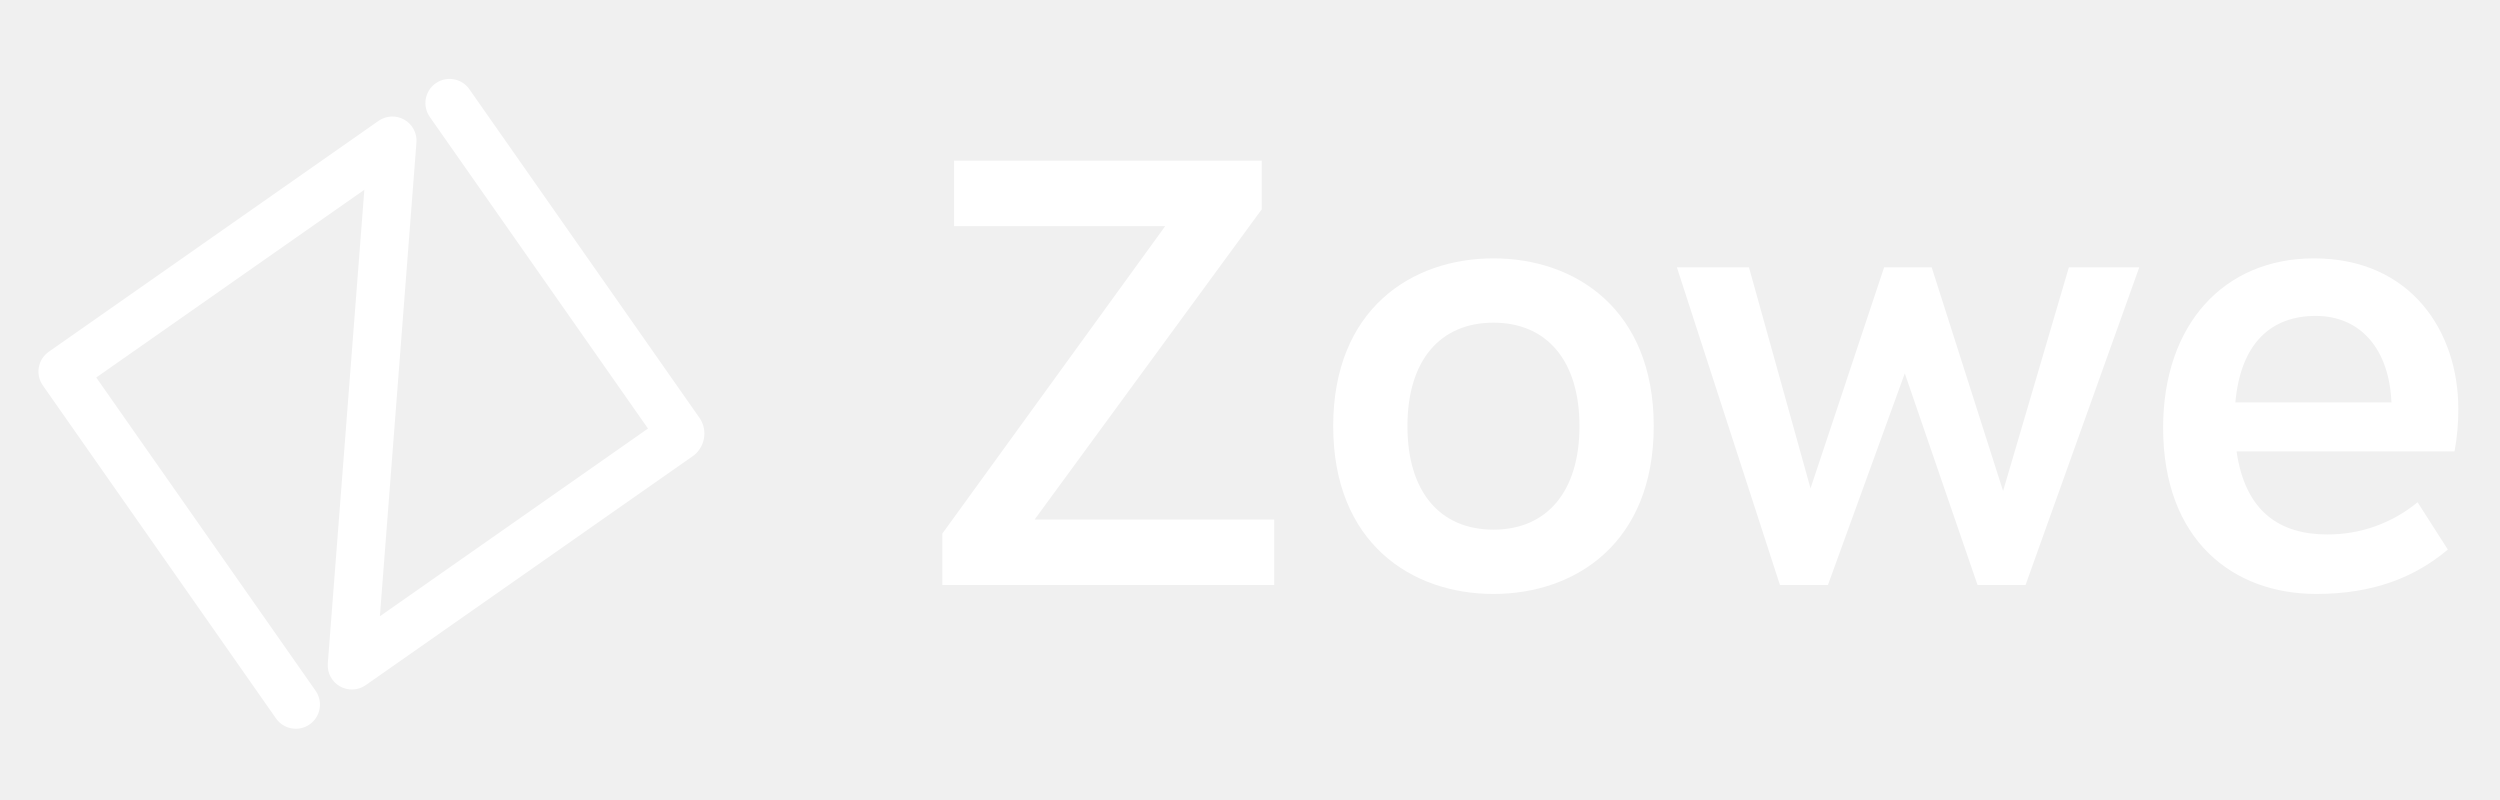
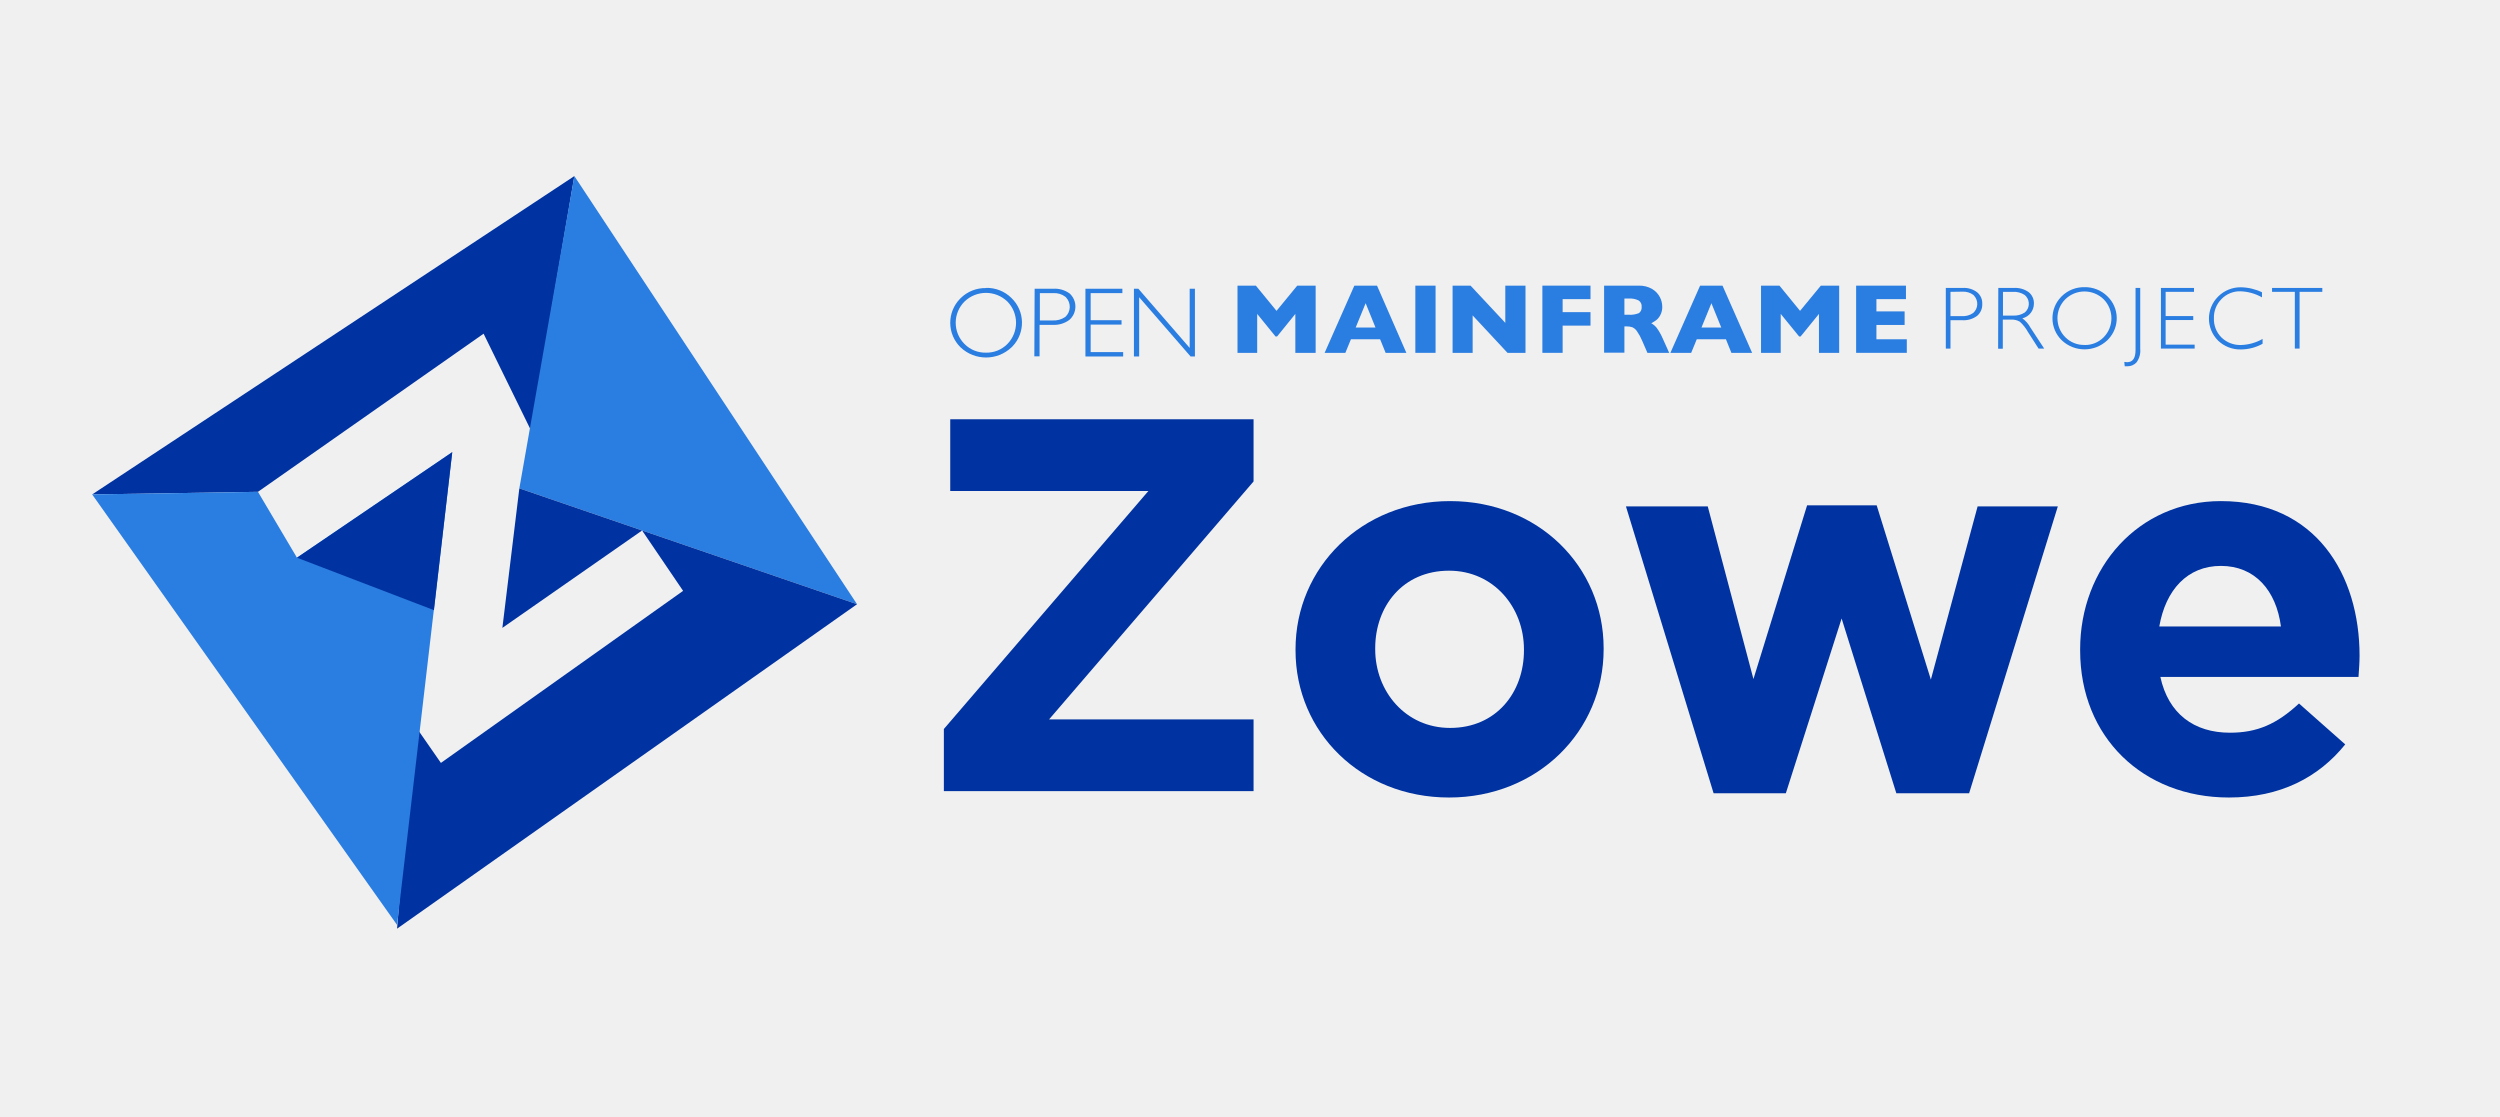
- <svg xmlns="http://www.w3.org/2000/svg" id="Layer_1" data-name="Layer 1" width="300" height="96" viewBox="0 0 300 96">
+ <svg xmlns="http://www.w3.org/2000/svg" id="Layer_1" data-name="Layer 1" viewBox="0 0 792 353.86">
  <defs>
-     <style>.cls-1,.cls-2{fill:#fff;}.cls-1{opacity:0.9;isolation:isolate;}</style>
+     <style>.cls-1{fill:#0033a1;}.cls-2{fill:#2a7de1;}</style>
  </defs>
-   <polygon class="cls-1" points="217.252 63.317 218.348 64.882 217.539 62.528 217.252 63.317" />
-   <path class="cls-2" d="M124.157,62.341h28.743v7.857H113.079V64.03L139.825,27.135H114.487v-7.857h36.924v5.838Z" />
-   <path class="cls-2" d="M198.447,51.139c0,14.036-9.407,20.136-19.231,20.136-9.825,0-19.232-6.1-19.232-20.136,0-14.034,9.407-20.135,19.232-20.135C189.04,31.004,198.447,37.105,198.447,51.139Zm-29.554,0c0,7.911,3.931,12.418,10.322,12.418,6.429,0,10.322-4.586,10.322-12.418,0-7.831-3.893-12.418-10.322-12.418-6.391,0-10.322,4.509-10.322,12.418Z" />
-   <path class="cls-2" d="M243.066,70.199h-5.762l-8.729-25.394-9.223,25.394H213.592L201.227,32.081h8.648L217.264,58.608l8.827-26.527h5.712l8.567,26.84,7.894-26.84h8.448Z" />
-   <path class="cls-2" d="M295,49.037a27.514,27.514,0,0,1-.456,5.132H268.389c1.04,7.269,5.235,9.965,10.868,9.965a16.866,16.866,0,0,0,10.852-3.866l3.63,5.677c-3.942,3.335-8.966,5.329-15.786,5.329-9.973,0-18.379-6.425-18.379-19.951,0-12.411,7.328-20.319,18.093-20.319,11.705,0,17.331,8.851,17.331,18.032Zm-8.028-.751c-.262-6.338-3.663-10.377-9.09-10.377-5.355,0-8.996,3.281-9.639,10.377Z" />
-   <path class="cls-2" d="M83.259,54.648,43.887,82.217a2.898,2.898,0,0,1-4.552-2.597L43.721,22.772l-32.172,22.527L37.871,82.89A2.898,2.898,0,1,1,33.123,86.215h0L5.139,46.249a2.898,2.898,0,0,1,.712-4.037L45.421,14.505a2.898,2.898,0,0,1,4.552,2.597L45.586,73.951l32.172-22.527L51.574,14.03a2.898,2.898,0,1,1,4.748-3.325h0L84.03,50.275a3.343,3.343,0,0,1-.771,4.373Z" />
+   <polygon class="cls-1" points="168.197 136.32 181.956 55.782 29.202 156.633 81.719 155.81 153.203 105.713 168.197 136.32" />
+   <polygon class="cls-2" points="271.51 191.418 164.529 154.712 181.954 55.777 271.51 191.418" />
+   <polyline class="cls-1" points="131.223 229.511 139.675 241.691 216.405 187.184 203.42 168.057 159.152 198.91 164.527 154.716 271.508 191.416 125.787 294.202" />
+   <polygon class="cls-2" points="29.2 156.634 81.723 155.811 94.075 176.677 143.275 143.238 125.788 293.012 29.2 156.634" />
+   <path class="cls-2" d="M616.432,91.22h5.295a6.886,6.886,0,0,1,4.631,1.37,4.524,4.524,0,0,1,1.622,3.716,4.675,4.675,0,0,1-1.622,3.753,7.147,7.147,0,0,1-4.791,1.382h-3.655V110.433h-1.48Zm1.48,1.235v7.696h3.563a5.578,5.578,0,0,0,3.655-1.02,3.847,3.847,0,0,0,.276-5.436.349.349,0,0,1-.043-.049l-.19-.209a5.329,5.329,0,0,0-3.507-1.038Z" />
+   <path class="cls-2" d="M633.063,91.22h4.908a7.286,7.286,0,0,1,4.736,1.351,4.435,4.435,0,0,1,1.634,3.618,4.772,4.772,0,0,1-3.655,4.656,8.891,8.891,0,0,1,2.561,2.948l4.349,6.64h-1.775l-3.348-5.233a12.511,12.511,0,0,0-2.598-3.292,4.845,4.845,0,0,0-2.733-.657h-2.653v9.22H633.008Zm1.48,1.235v7.524h3.176a6.188,6.188,0,0,0,3.735-.983,3.62,3.62,0,0,0,.424-5.098l-.442-.442a6.153,6.153,0,0,0-3.753-1.001Z" />
+   <path class="cls-2" d="M660.372,90.975a10.008,10.008,0,0,1,7.217,2.862,9.627,9.627,0,0,1,.344,13.611c-.037.037-.074.074-.111.117l-.233.246a10.499,10.499,0,0,1-14.416,0,9.745,9.745,0,0,1-.203-13.771l.012-.006.19-.197a9.951,9.951,0,0,1,7.199-2.862m0,18.323a8.241,8.241,0,0,0,6.062-2.445,8.587,8.587,0,0,0,0-12.051,8.711,8.711,0,0,0-12.143,0,8.508,8.508,0,0,0,0,12.033,8.307,8.307,0,0,0,6.081,2.445" />
+   <path class="cls-2" d="M678.022,91.222v19.25a6.229,6.229,0,0,1-1.192,4.349,3.85,3.85,0,0,1-2.832,1.216q-.442.018-.884,0l-.135-1.388a4.621,4.621,0,0,0,.866.098c1.812,0,2.696-1.271,2.696-3.851V91.222Z" />
+   <polygon class="cls-2" points="695.057 91.222 695.057 92.456 686.071 92.456 686.071 100.134 694.824 100.134 694.824 101.387 686.071 101.387 686.071 109.182 695.266 109.182 695.266 110.429 684.585 110.429 684.585 91.222 695.057 91.222" />
+   <path class="cls-2" d="M716.595,92.589v1.615A14.698,14.698,0,0,0,709.74,92.282a8.069,8.069,0,0,0-5.964,2.445A8.245,8.245,0,0,0,701.368,100.808a8.144,8.144,0,0,0,2.408,6.118,8.474,8.474,0,0,0,6.179,2.371,14.51,14.51,0,0,0,6.83-1.923v1.536a14.271,14.271,0,0,1-6.793,1.794,10.069,10.069,0,0,1-7.315-2.813,9.835,9.835,0,0,1-.006-13.906.006.006,0,0,0,.006-.006.702.702,0,0,0,.135-.135,10.02,10.02,0,0,1,7.107-2.832,16.137,16.137,0,0,1,6.756,1.615" />
+   <polygon class="cls-2" points="735.709 91.222 735.709 92.456 728.51 92.456 728.51 110.429 727.005 110.429 727.005 92.456 719.788 92.456 719.788 91.222 735.709 91.222" />
+   <polygon class="cls-2" points="416.797 111.778 410.365 111.778 410.365 99.444 404.592 106.582 404.076 106.582 398.277 99.444 398.277 111.778 392.043 111.778 392.043 90.495 397.86 90.495 404.401 98.48 410.961 90.495 416.797 90.495 416.797 111.778" />
+   <path class="cls-2" d="M445.533,111.781h-6.566l-1.751-4.312H427.978l-1.769,4.312h-6.566L429.059,90.491h7.18Zm-9.779-8.028-3.12-7.696-3.151,7.696Z" />
+   <rect class="cls-2" x="448.383" y="90.496" width="6.406" height="21.283" />
+   <polygon class="cls-2" points="483.276 111.778 477.576 111.778 466.532 99.923 466.532 111.778 460.181 111.778 460.181 90.495 465.875 90.495 476.882 102.288 476.882 90.495 483.276 90.495 483.276 111.778" />
+   <polygon class="cls-2" points="503.871 103.156 495.039 103.156 495.039 111.779 488.626 111.779 488.626 90.49 503.871 90.49 503.871 94.765 495.039 94.765 495.039 98.887 503.871 98.887 503.871 103.156" />
+   <path class="cls-2" d="M528.795,111.778h-6.892l-1.671-3.845a16.486,16.486,0,0,0-1.658-3.028,3.571,3.571,0,0,0-1.437-1.228,5.215,5.215,0,0,0-1.812-.27h-.713v8.317h-6.431V90.495H519.096a7.868,7.868,0,0,1,4.33,1.075,6.463,6.463,0,0,1,2.445,2.598,6.726,6.726,0,0,1,.731,2.924,5.413,5.413,0,0,1-.614,2.733,4.992,4.992,0,0,1-1.308,1.615,14.601,14.601,0,0,1-1.56.964,5.909,5.909,0,0,1,1.695,1.425,16.982,16.982,0,0,1,1.886,3.292Zm-8.716-14.57a2.153,2.153,0,0,0-.983-2.039,6.283,6.283,0,0,0-3.139-.596h-1.345v5.141h1.37a7.194,7.194,0,0,0,3.231-.522,2.149,2.149,0,0,0,.866-1.923" />
+   <path class="cls-2" d="M555.072,111.781h-6.566l-1.732-4.312h-9.238l-1.769,4.312H529.182l9.41-21.289h7.101Zm-9.779-8.028L542.173,96.056l-3.139,7.696Z" />
+   <polygon class="cls-2" points="582.651 111.778 576.245 111.778 576.245 99.444 570.446 106.582 569.949 106.582 564.132 99.444 564.132 111.778 557.897 111.778 557.897 90.495 563.733 90.495 570.256 98.48 576.84 90.495 582.651 90.495 582.651 111.778" />
+   <polygon class="cls-2" points="604.074 111.778 588.024 111.778 588.024 90.495 603.804 90.495 603.804 94.764 594.449 94.764 594.449 98.652 603.38 98.652 603.38 102.945 594.449 102.945 594.449 107.485 604.074 107.485 604.074 111.778" />
+   <path class="cls-2" d="M312.359,91.206a11.031,11.031,0,0,1,8.065,3.194,10.857,10.857,0,0,1,.319,15.35.188.188,0,0,0-.049.049l-.27.264a11.737,11.737,0,0,1-16.093,0,10.891,10.891,0,0,1-.209-15.393l.209-.215a11.08,11.08,0,0,1,8.028-3.194m0,20.46a9.219,9.219,0,0,0,6.775-2.733,9.622,9.622,0,0,0,0-13.47,9.79,9.79,0,0,0-13.568,0,9.502,9.502,0,0,0-.025,13.446l.025.025a9.261,9.261,0,0,0,6.793,2.733" />
+   <path class="cls-2" d="M327.771,91.471h5.915a7.961,7.961,0,0,1,5.196,1.523,5.613,5.613,0,0,1-.117,8.354,8.052,8.052,0,0,1-5.332,1.56H329.332v9.987h-1.652Zm1.658,1.388v8.661h4.005a6.425,6.425,0,0,0,4.079-1.136,4.346,4.346,0,0,0,.233-6.136.894.894,0,0,0-.215-.215,5.738,5.738,0,0,0-3.845-1.173Z" />
+   <polygon class="cls-2" points="355.568 91.474 355.568 92.862 345.519 92.862 345.519 101.443 355.304 101.443 355.304 102.831 345.519 102.831 345.519 111.547 355.82 111.547 355.82 112.935 343.867 112.935 343.867 91.474 355.568 91.474" />
+   <polygon class="cls-2" points="378.551 91.474 378.551 112.935 377.181 112.935 360.885 94.164 360.885 112.935 359.227 112.935 359.227 91.474 360.634 91.474 376.892 110.22 376.892 91.474 378.551 91.474" />
+   <path class="cls-1" d="M299.015,230.944l64.792-75.394h-62.772V132.832h96.093V152.521l-64.792,75.394h64.792v22.719h-98.113Z" />
+   <path class="cls-1" d="M410.423,206.037v-.337c0-25.916,20.868-46.952,48.973-46.952,27.936,0,48.635,20.699,48.635,46.616v.336c0,25.917-20.867,46.953-48.972,46.953C431.123,252.653,410.423,231.954,410.423,206.037Zm72.364,0v-.337c0-13.294-9.593-24.906-23.729-24.906-14.642,0-23.393,11.275-23.393,24.57v.336c0,13.295,9.593,24.907,23.729,24.907C474.037,230.607,482.788,219.332,482.788,206.037Z" />
+   <path class="cls-1" d="M515.099,160.431h25.917L555.489,215.125,572.486,160.094h22.046l17.165,55.199,14.81-54.862h25.412l-28.104,90.876H600.758l-17.334-55.367-17.67,55.367H542.867Z" />
+   <path class="cls-1" d="M658.988,206.037v-.337c0-25.748,18.344-46.952,44.597-46.952,30.124,0,43.924,23.392,43.924,48.972,0,2.02-.169,4.376-.337,6.731H684.4c2.523,11.612,10.602,17.671,22.046,17.671,8.582,0,14.809-2.692,21.877-9.256l14.642,12.958c-8.415,10.434-20.531,16.829-36.855,16.829C679.014,252.653,658.988,233.637,658.988,206.037Zm63.613-7.573c-1.515-11.444-8.246-19.185-19.017-19.185-10.603,0-17.502,7.573-19.521,19.185Z" />
+   <polygon class="cls-1" points="94.075 176.677 137.471 193.298 143.275 143.239 94.075 176.677" />
</svg>
